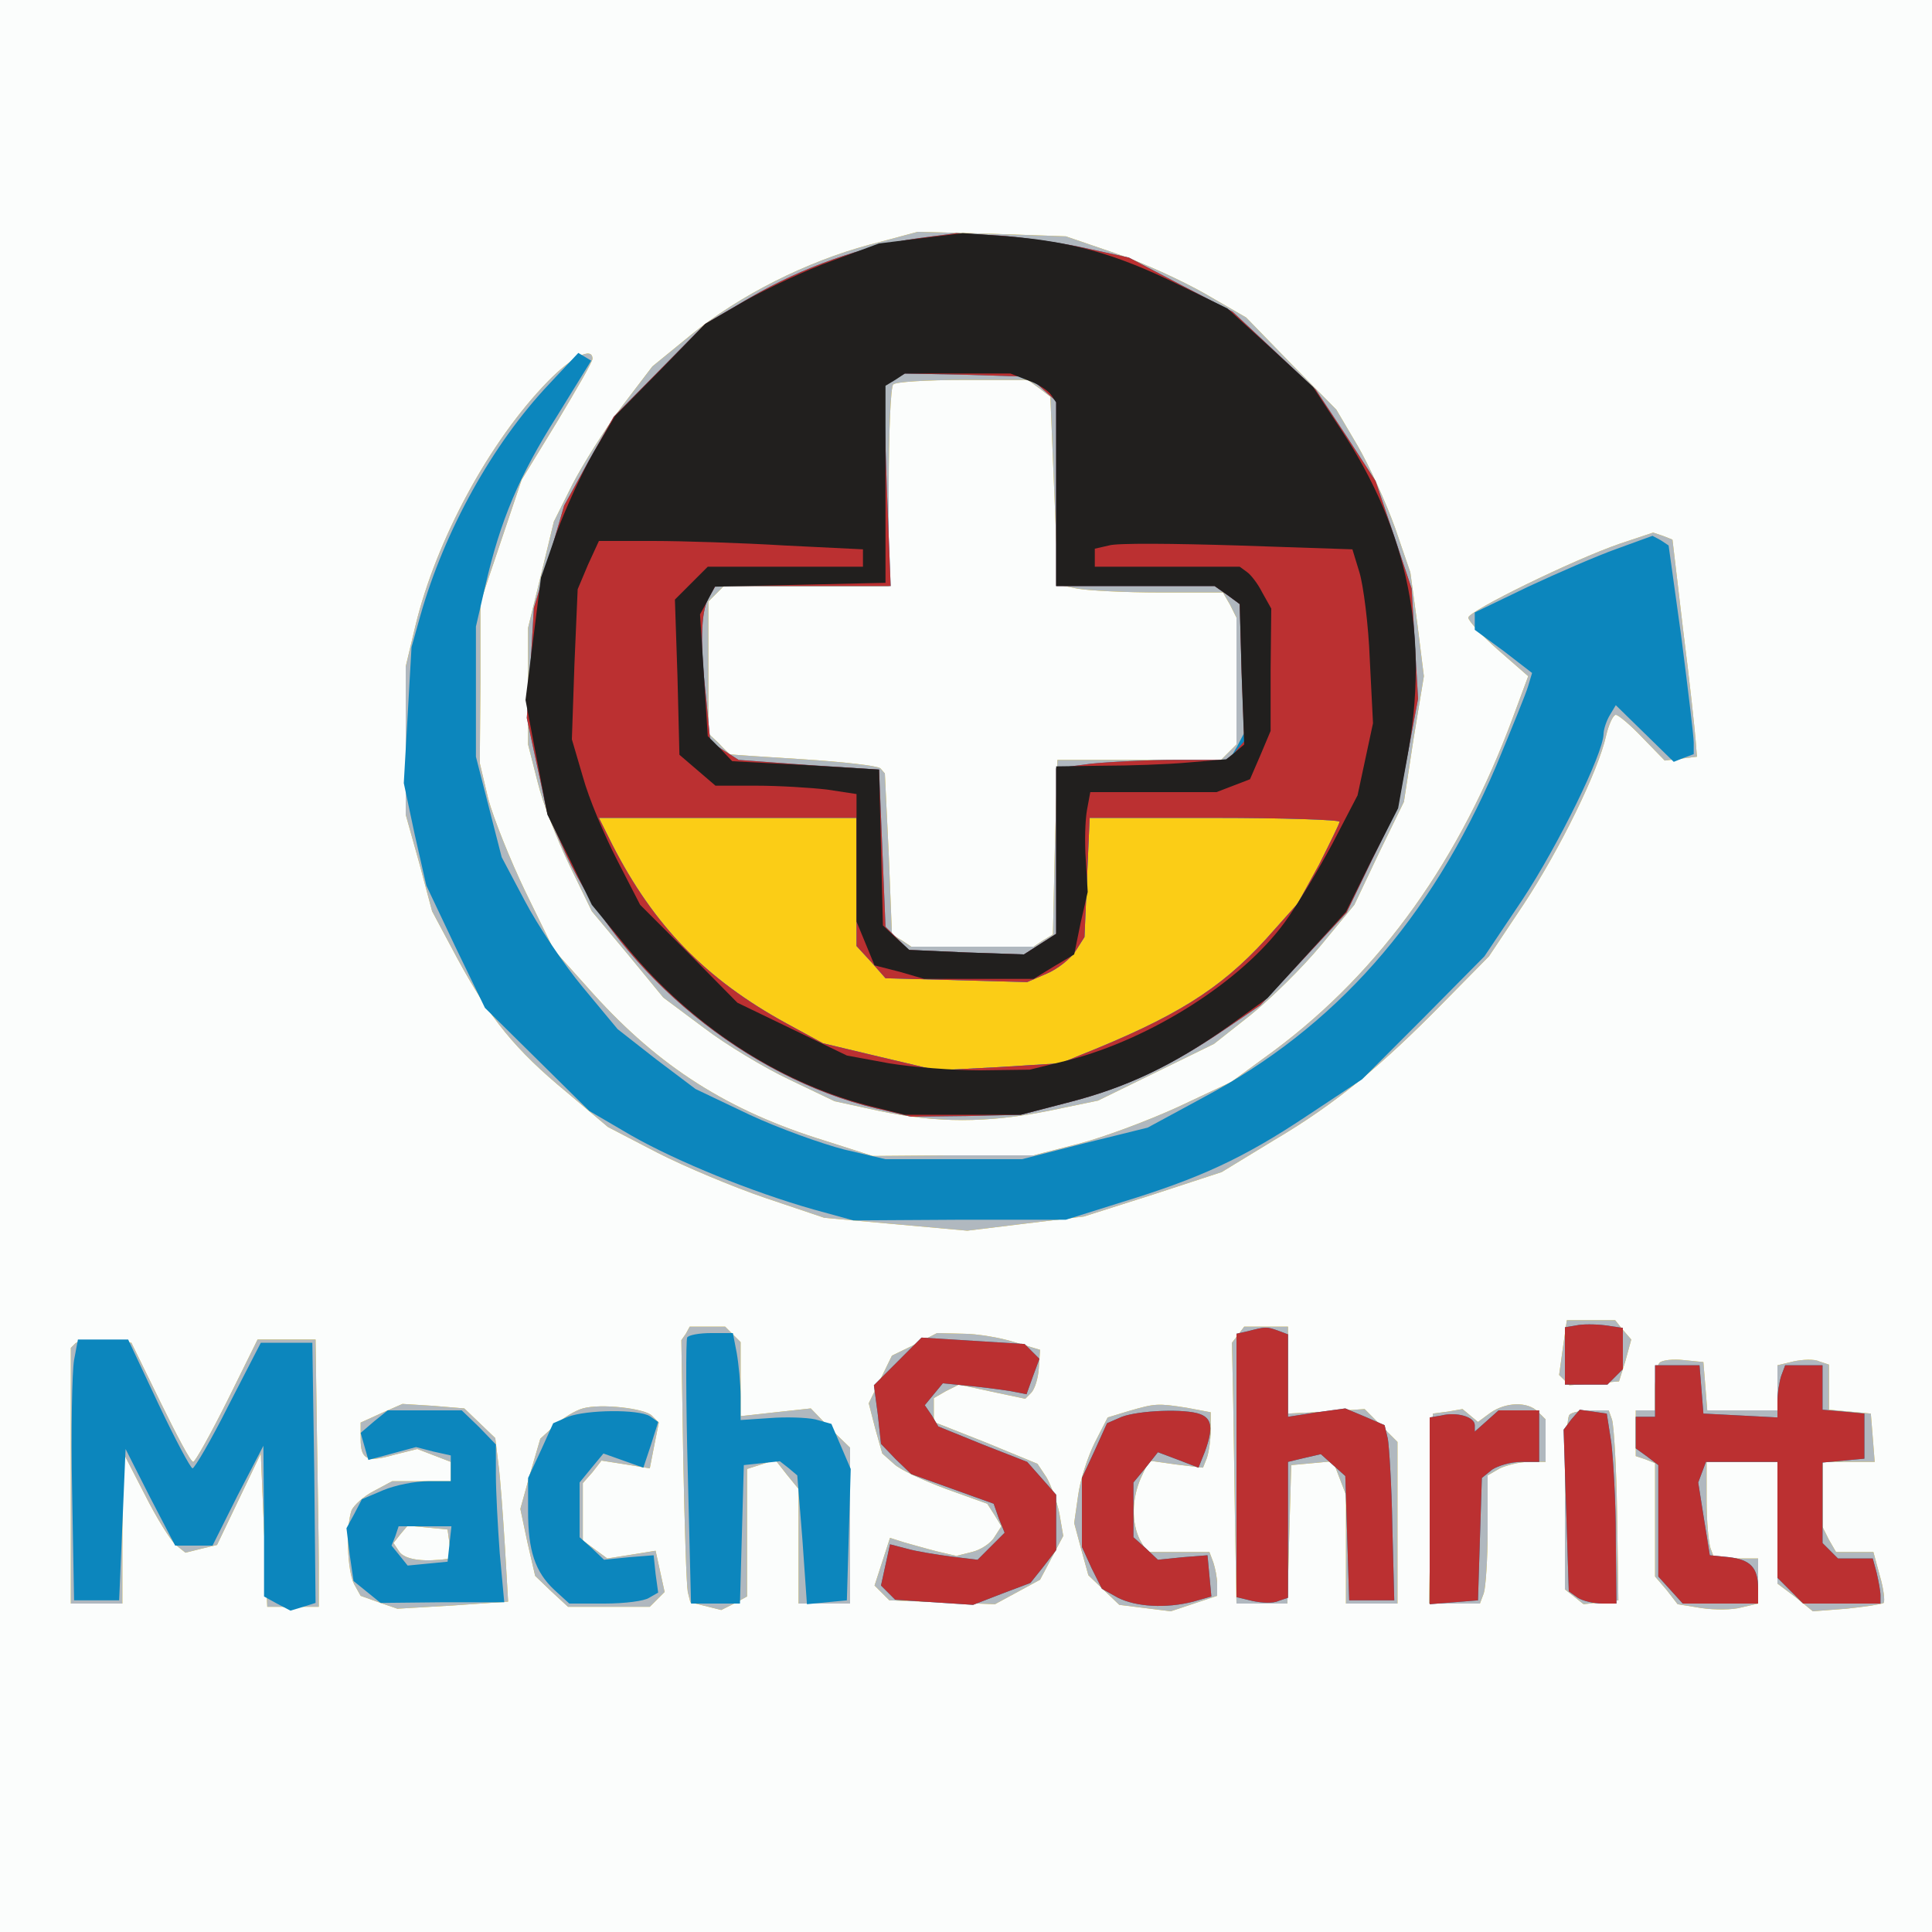
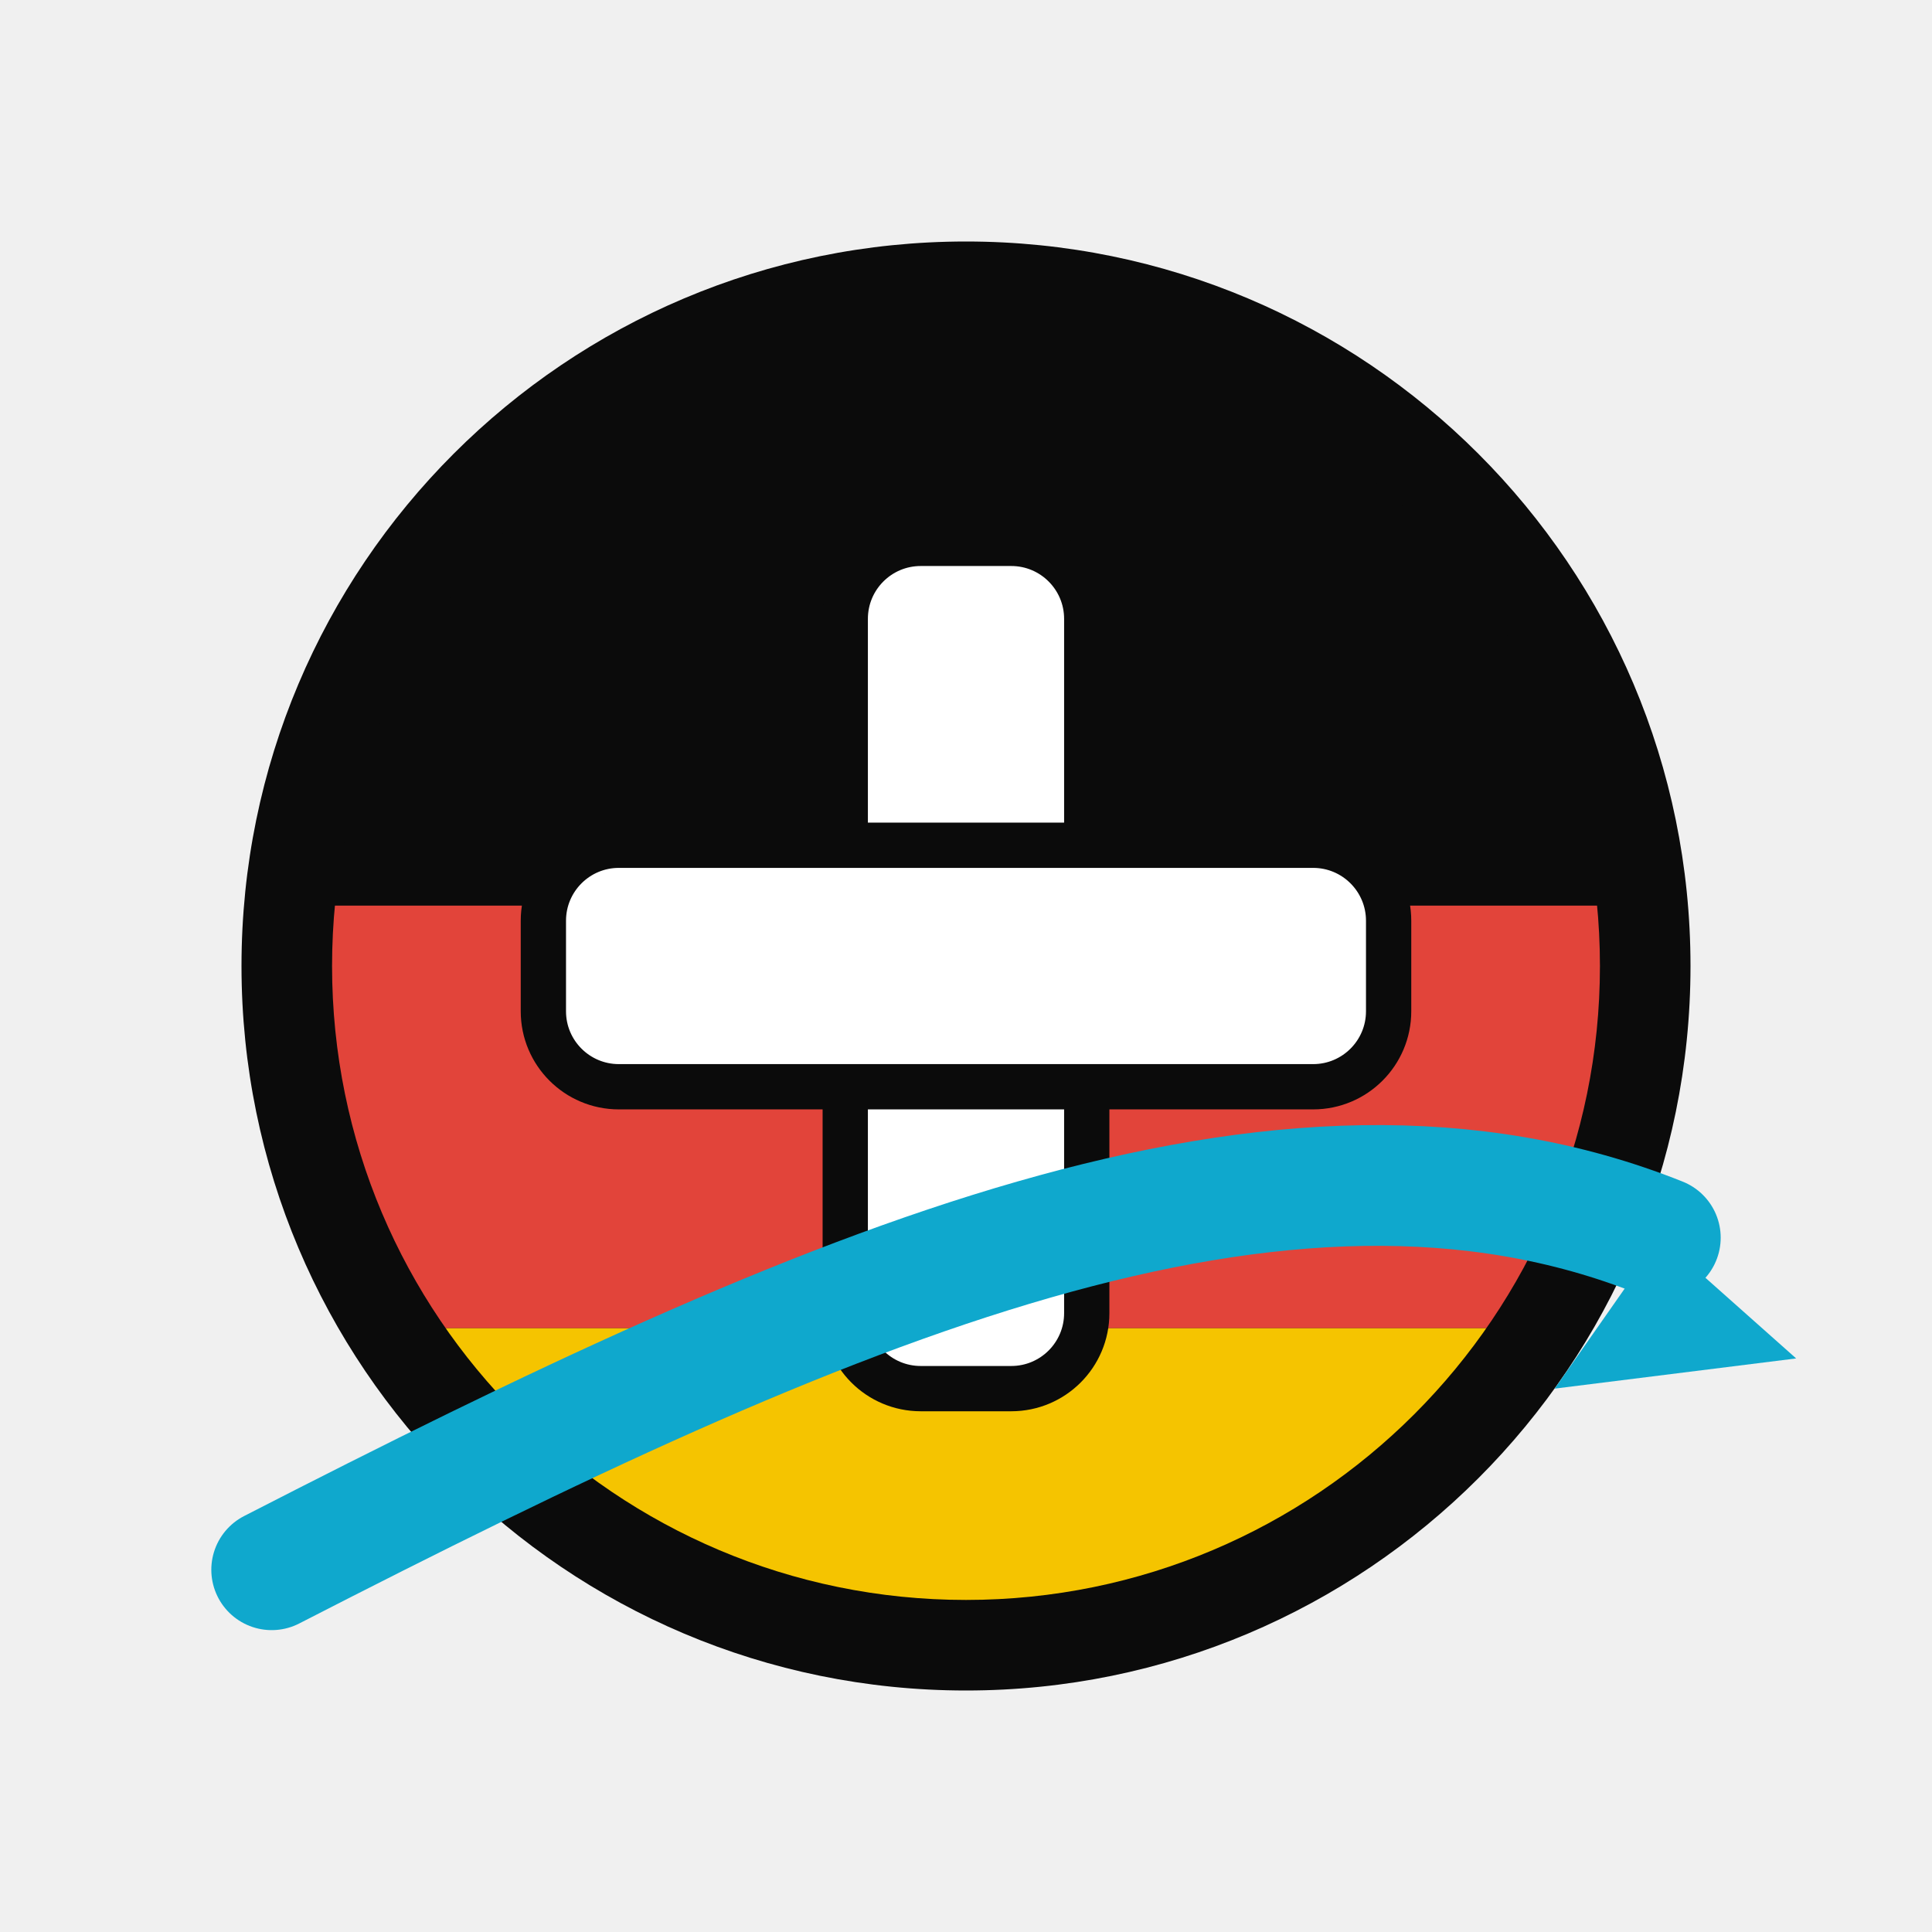
- <svg xmlns="http://www.w3.org/2000/svg" version="1.2" baseProfile="tiny-ps" viewBox="0 0 300 300">
+ <svg xmlns="http://www.w3.org/2000/svg" viewBox="0 0 256 256">
+   <defs>
+     <clipPath id="circleClip">
+       <circle cx="128" cy="128" r="84" />
+     </clipPath>
+   </defs>
+   <circle cx="128" cy="128" r="96" fill="#0b0b0b" />
+   <g clip-path="url(#circleClip)">
+     <rect x="44" y="64" width="168" height="56" fill="#0b0b0b" />
+     <rect x="44" y="120" width="168" height="56" fill="#E2443A" />
+     <rect x="44" y="176" width="168" height="56" fill="#F5C400" />
+   </g>
  <g>
-     <g fill="#fbfdfc" transform="matrix(.1 0 0 -.1 0 300)">
-       <path d="M0 1500V0h3000v3000H0V1500z" />
-     </g>
-     <g fill="#fbcd16" transform="matrix(.1 0 0 -.1 0 300)">
-       <path d="M1350 2620c-97-26-201-78-277-140l-60-49-48-63c-26-35-60-89-76-120l-29-58-20-83-20-82v-181l15-59c8-33 31-91 50-130l34-70 56-67 55-67 63-47c34-26 94-62 132-80l71-34 69-15c90-19 167-19 263 0l77 16 90 44 90 44 57 45c31 25 80 73 109 108l52 63 38 80 39 80 15 98 16 97-10 80-11 81-24 70c-14 39-40 96-58 127l-33 56-70 71-70 72-64 37c-35 20-98 49-140 63l-76 26-115 4-115 3-75-20zm264-223 17-13 6-146 6-146 30-6c16-3 74-6 128-6h98l11-19 10-20v-197l-12-12-12-12h-254l-4-135-3-136-15-9-15-10h-190l-15 10-15 9-5 125-6 125-7 8c-5 4-58 10-120 14s-113 7-114 8-9 8-17 17l-16 15v205l12 12 12 12h256v153c0 85 3 157 7 160 3 4 52 7 108 7h101l18-13zm-763 11c-91-93-174-247-206-380l-15-63v-230l21-75 20-75 39-73c51-94 90-142 170-208l64-54 77-40c41-21 117-53 167-70l92-31 111-10 111-10 90 11 91 11 107 34 107 35 82 50c95 56 166 115 264 215l69 70 54 81c56 85 116 207 128 262 4 17 11 32 15 32s23-16 41-35l35-36 25 3 25 3-2 25c-1 14-9 90-19 168l-17 144-15 6-15 5-51-17c-73-25-236-105-236-115 0-5 21-28 46-50l47-41-23-62c-82-222-205-395-371-519l-67-49-83-39c-46-21-115-47-154-57l-70-18h-125l-125-1-75 24c-149 46-256 114-359 228l-61 68-44 90c-24 50-50 115-58 145l-13 55 1 125v125l32 95 32 95 55 90c30 50 55 93 55 98 0 19-32 3-69-35zM2427 908l-6-43 8-8 8-8 39 3 38 3 10 32 9 33-13 15-12 15h-75l-6-42zm-1362 21-7-10 3-187c2-103 5-194 7-204l4-16 24-6 24-6 20 10 20 11v198l22 7 22 7 18-23 18-22V510h80v242l-31 30-30 31-55-6-54-6v115l-12 12-12 12h-55l-6-11zm858-1-10-13 2-95c1-52 2-143 3-202l2-108h79l3 108 3 107 33 3 32 3 10-26 10-26V510h80v251l-25 25-26 26-59-4-60-3v135h-68l-9-12zm-503-16-35-17-18-37-18-37 10-39 11-39 18-16c9-9 46-26 81-39l64-23 11-17 11-18-11-17c-6-10-22-20-35-23l-24-6-30 7c-16 4-40 11-51 14l-22 7-12-37-12-37 11-11 12-12 82-3 82-3 35 19 35 19 18 34 18 34-6 35c-4 19-13 44-20 56l-14 21-80 33-81 32v37l19 11 20 10 51-11 52-11 9 9c6 6 11 23 12 38l2 29-40 12c-22 7-58 13-80 13l-40 1-35-18zm-1303 2-7-7V510h80v118l1 117 34-66c18-36 40-71 48-78l15-12 24 6 25 6 34 71 34 71 5-119 5-119h80v68c0 37-2 130-3 207l-2 140h-90l-47-95c-26-52-50-95-53-95-4 0-26 42-51 93l-45 92-40 3c-22 2-43 0-47-4zm2460-30c-4-4-7-22-7-41v-33h-30v-71l15-5 15-6V552l18-21 17-22 37-6c20-3 48-3 62 1l26 6v70h-68l-6 16c-3 9-6 42-6 75v59h110V541l28-21 27-22 52 4c29 3 55 7 58 9 2 3 0 22-6 42l-10 37h-58l-11 19-10 20v101h81l-3 38-3 37-32 3-33 3v70l-15 5c-8 4-26 3-40 0l-25-6v-70h-109l-3 38-3 37-30 3c-17 2-34 0-38-4zM593 806l-33-15v-25c0-33 10-37 52-25l36 9 26-10 26-10v-30h-91l-28-15c-16-8-31-22-35-30-9-25-7-94 4-115l10-18 28-10 29-10 86 5 86 6-5 86c-3 47-7 105-10 127l-5 41-24 23-24 23-48 4-48 3-32-14zm105-203 3-23-18-2c-34-3-57 2-64 14l-8 12 11 14 11 13 31-3 31-3 3-22zm207 210c-11-3-30-14-43-26l-23-21-16-55-15-54 11-52 12-52 25-24 26-24h127l12 12 11 11-7 32-7 32-37-6-38-6-19 14-19 14v89l15 17 14 18 38-6 37-6 7 36 7 35-11 11c-11 11-79 19-107 11zm848-4-33-10-20-39c-11-22-23-59-26-83l-6-42 11-41 11-40 24-23 24-23 40-5 40-5 36 12 36 12v18c0 10-3 25-6 34l-6 16h-97l-11 19c-13 26-13 64 2 97l12 26 42-6 42-5 6 15c3 9 6 28 6 44v27l-37 7c-45 7-49 7-90-5zm561-3-19-14-12 10-12 10-23-4-23-3-3-147-3-148h79l6 16c3 9 6 53 6 99v84l19 11c11 5 31 10 45 10h26v66l-12 12c-16 16-50 15-74-2zm123-3c-4-3-7-66-7-138V532l14-11 15-12 27 3 27 3-2 134c-1 73-5 139-8 147l-5 14h-27c-15 0-31-3-34-7z" />
-     </g>
-     <g fill="#b0b8bf" transform="matrix(.1 0 0 -.1 0 300)">
-       <path d="M1350 2620c-97-26-201-78-277-140l-60-49-48-63c-26-35-60-89-76-120l-29-58-20-83-20-82v-181l15-59c8-33 31-91 50-130l34-70 56-67 55-67 63-47c34-26 94-62 132-80l71-34 69-15c90-19 167-19 263 0l77 16 90 44 90 44 57 45c31 25 80 73 109 108l52 63 38 80 39 80 15 98 16 97-10 80-11 81-24 70c-14 39-40 96-58 127l-33 56-70 71-70 72-64 37c-35 20-98 49-140 63l-76 26-115 4-115 3-75-20zm264-223 17-13 6-146 6-146 30-6c16-3 74-6 128-6h98l11-19 10-20v-197l-12-12-12-12h-254l-4-135-3-136-15-9-15-10h-190l-15 10-15 9-5 125-6 125-7 8c-5 4-58 10-120 14s-113 7-114 8-9 8-17 17l-16 15v205l12 12 12 12h256v153c0 85 3 157 7 160 3 4 52 7 108 7h101l18-13zm-284-766v-100l23-25 22-25 110-3 110-3 30 13c17 7 37 23 45 35l14 22 4 93 4 92h194c107 0 194-3 194-6s-15-33-32-67l-33-60-49-55c-72-79-142-122-290-181l-29-12-96-6-96-5-89 21-88 21-57 31c-126 69-206 152-270 277l-21 42h400v-99zm-479 777c-91-93-174-247-206-380l-15-63v-230l21-75 20-75 39-73c51-94 90-142 170-208l64-54 77-40c41-21 117-53 167-70l92-31 111-10 111-10 90 11 91 11 107 34 107 35 82 50c95 56 166 115 264 215l69 70 54 81c56 85 116 207 128 262 4 17 11 32 15 32s23-16 41-35l35-36 25 3 25 3-2 25c-1 14-9 90-19 168l-17 144-15 6-15 5-51-17c-73-25-236-105-236-115 0-5 21-28 46-50l47-41-23-62c-82-222-205-395-371-519l-67-49-83-39c-46-21-115-47-154-57l-70-18h-125l-125-1-75 24c-149 46-256 114-359 228l-61 68-44 90c-24 50-50 115-58 145l-13 55 1 125v125l32 95 32 95 55 90c30 50 55 93 55 98 0 19-32 3-69-35zM2427 908l-6-43 8-8 8-8 39 3 38 3 10 32 9 33-13 15-12 15h-75l-6-42zm-1362 21-7-10 3-187c2-103 5-194 7-204l4-16 24-6 24-6 20 10 20 11v198l22 7 22 7 18-23 18-22V510h80v242l-31 30-30 31-55-6-54-6v115l-12 12-12 12h-55l-6-11zm858-1-10-13 2-95c1-52 2-143 3-202l2-108h79l3 108 3 107 33 3 32 3 10-26 10-26V510h80v251l-25 25-26 26-59-4-60-3v135h-68l-9-12zm-503-16-35-17-18-37-18-37 10-39 11-39 18-16c9-9 46-26 81-39l64-23 11-17 11-18-11-17c-6-10-22-20-35-23l-24-6-30 7c-16 4-40 11-51 14l-22 7-12-37-12-37 11-11 12-12 82-3 82-3 35 19 35 19 18 34 18 34-6 35c-4 19-13 44-20 56l-14 21-80 33-81 32v37l19 11 20 10 51-11 52-11 9 9c6 6 11 23 12 38l2 29-40 12c-22 7-58 13-80 13l-40 1-35-18zm-1303 2-7-7V510h80v118l1 117 34-66c18-36 40-71 48-78l15-12 24 6 25 6 34 71 34 71 5-119 5-119h80v68c0 37-2 130-3 207l-2 140h-90l-47-95c-26-52-50-95-53-95-4 0-26 42-51 93l-45 92-40 3c-22 2-43 0-47-4zm2460-30c-4-4-7-22-7-41v-33h-30v-71l15-5 15-6V552l18-21 17-22 37-6c20-3 48-3 62 1l26 6v70h-68l-6 16c-3 9-6 42-6 75v59h110V541l28-21 27-22 52 4c29 3 55 7 58 9 2 3 0 22-6 42l-10 37h-58l-11 19-10 20v101h81l-3 38-3 37-32 3-33 3v70l-15 5c-8 4-26 3-40 0l-25-6v-70h-109l-3 38-3 37-30 3c-17 2-34 0-38-4zM593 806l-33-15v-25c0-33 10-37 52-25l36 9 26-10 26-10v-30h-91l-28-15c-16-8-31-22-35-30-9-25-7-94 4-115l10-18 28-10 29-10 86 5 86 6-5 86c-3 47-7 105-10 127l-5 41-24 23-24 23-48 4-48 3-32-14zm105-203 3-23-18-2c-34-3-57 2-64 14l-8 12 11 14 11 13 31-3 31-3 3-22zm207 210c-11-3-30-14-43-26l-23-21-16-55-15-54 11-52 12-52 25-24 26-24h127l12 12 11 11-7 32-7 32-37-6-38-6-19 14-19 14v89l15 17 14 18 38-6 37-6 7 36 7 35-11 11c-11 11-79 19-107 11zm848-4-33-10-20-39c-11-22-23-59-26-83l-6-42 11-41 11-40 24-23 24-23 40-5 40-5 36 12 36 12v18c0 10-3 25-6 34l-6 16h-97l-11 19c-13 26-13 64 2 97l12 26 42-6 42-5 6 15c3 9 6 28 6 44v27l-37 7c-45 7-49 7-90-5zm561-3-19-14-12 10-12 10-23-4-23-3-3-147-3-148h79l6 16c3 9 6 53 6 99v84l19 11c11 5 31 10 45 10h26v66l-12 12c-16 16-50 15-74-2zm123-3c-4-3-7-66-7-138V532l14-11 15-12 27 3 27 3-2 134c-1 73-5 139-8 147l-5 14h-27c-15 0-31-3-34-7z" />
-     </g>
-     <g fill="#0c86bd" transform="matrix(.1 0 0 -.1 0 300)">
-       <path d="M1425 2630c-86-12-179-45-260-92l-70-41-71-72-71-72-39-69-38-69-23-79-24-80-5-85-6-86 16-74 16-74 29-64c88-188 281-346 481-394l55-13 85 1 85 2 77 20c85 22 155 55 239 112l56 38 67 72 67 72 39 81 40 81 16 85 16 85-5 85-5 86-28 84-28 83-46 71-47 71-64 60-65 61-81 42-80 42-64 14c-35 8-95 17-134 20l-70 4-60-8zm194-234 21-19v-287h246l20-14 19-14 3-100 4-100-11-21-12-21h-82c-45 0-106-3-134-6l-53-7v-257l-25-16-25-16-89 3-90 4-18 18-18 18-5 122-5 122-109 7-109 8-22 14-22 14-6 63c-10 88-9 137 3 160l11 19h272l-6 155-5 155 16 10 17 10 96-2 97-3 21-19zm-289-765v-100l23-25 22-25 110-3 110-3 30 13c17 7 37 23 45 35l14 22 4 93 4 92h194c107 0 194-3 194-6s-15-33-32-67l-33-60-49-55c-72-79-142-122-290-181l-29-12-96-6-96-5-89 21-88 21-57 31c-126 69-206 152-270 277l-21 42h400v-99zm-477 773c-89-94-163-229-200-359l-14-50-6-106-6-105 17-80 18-79 45-95 46-95 81-80 81-80 65-38c72-41 188-88 283-115l62-17 165 1h165l86 27c121 37 189 68 288 134l86 57 95 95 95 96 59 88c56 85 125 226 126 257 0 8 5 22 10 30l9 15 45-44 45-44 15 6 16 6v18c0 10-9 83-19 162l-20 144-12 8-13 7-55-20c-31-11-93-38-138-59l-83-40v-27l45-33 44-34-6-20c-3-11-26-67-50-125-102-238-250-406-456-515l-85-46-97-24-98-25h-212l-64 15c-35 9-102 33-147 54l-84 40-61 46-60 47-54 65c-30 36-70 96-90 134l-36 68-20 78-20 78v202l15 65c23 100 52 169 111 262l53 86-10 6-10 6-45-48zM2448 942l-18-3v-89h66l12 12 12 12v64l-27 4c-16 2-36 2-45 0zm-510-9-18-4V520l25-6c14-3 32-4 40 0l15 5v211l25 6 26 6 19-17 19-17 3-97 3-96h70l-3 115c-1 63-5 125-7 136l-5 21-30 13-31 13-44-6-45-7v128l-16 6c-17 6-19 6-46-1zm-871-10c-2-5-2-99 1-210l5-203h76l3 108 3 107 28 3 28 3 14-11 13-11 8-100 7-100 31 3 31 3 3 102 3 102-15 35-15 35-25 7c-14 3-46 4-71 2l-45-3v36c0 20-3 51-6 68l-6 31h-34c-18 0-35-3-37-7zm-952-35c-3-18-5-109-3-203l3-170h70l5 117 5 118 38-75 39-75h58l39 78 40 77 1-117V521l20-11 21-11 20 6 19 6-2 202-3 202h-80l-50-97c-27-54-53-98-56-98s-27 45-53 100l-47 100h-78l-6-32zm1279-2-37-37 6-45 5-46 23-24 24-23 64-23 64-23 8-23 9-22-21-21-21-21-41 5c-23 3-54 8-68 12l-27 7-7-32-7-32 11-11 11-11 60-4 61-4 44 17 45 17 20 25 20 26v86l-22 25-23 26-69 27-69 28-10 17-11 16 14 17 14 17 51-5c27-3 56-7 64-9l15-3 10 28 10 27-12 12-11 11-80 5-80 5-37-37zm1176-46v-40h-30v-49l18-13 17-13V552l19-21 19-21h117v23c0 33-12 45-45 49l-30 3-9 56-9 57 6 16 6 16h111V550l20-20 20-20h120v13c0 6-3 22-6 35l-6 22h-54l-12 12-12 12v125l33 3 32 3v70l-32 3-33 3v69h-58l-6-16c-3-9-6-27-6-40v-25l-57 3-58 3-3 38-3 37h-69v-40zM581 793l-21-18 6-21 6-21 37 10 37 10 27-7 27-6v-40h-35c-20 0-51-6-70-14l-33-14-12-23-12-22 5-41 6-41 21-17 21-17 96 1h96l-7 76c-3 41-6 96-6 122v47l-26 27-27 26H602l-21-17zm117-190-3-28-31-3-31-3-12 15-13 16 6 15 5 15h82l-3-27zm184 197-23-10-19-42-20-43v-52c0-61 11-94 41-122l23-21h55c31 0 62 4 69 9l14 8-4 29-3 29-38-3-39-4-19 18-19 17v85l18 22 19 23 31-11 31-11 12 36 11 35-13 9c-18 11-98 10-127-1zm860 0-23-10-19-42-20-43V598l15-33 16-32 25-14c28-14 74-17 117-6l28 8-3 32-3 32-38-3-39-4-19 18-19 17v85l19 23 19 24 32-12 31-12 10 25c13 36 11 51-7 58-23 9-95 6-122-4zm496 2-18-3V509l38 3 37 3 3 95 3 95 16 13c9 6 29 12 45 12h28v80h-63l-19-17-18-16v10c0 13-28 21-52 15zm202-6-12-16 4-126 4-125 14-10c8-5 25-9 38-9h22l-1 103c0 56-4 122-7 147l-7 45-21 3-21 3-13-15z" />
-     </g>
-     <g fill="#bb3031" transform="matrix(.1 0 0 -.1 0 300)">
-       <path d="M1425 2630c-86-12-179-45-260-92l-70-41-71-72-71-72-39-69-38-69-23-79-24-80-5-85-6-86 16-74 16-74 29-64c88-188 281-346 481-394l55-13 85 1 85 2 77 20c85 22 155 55 239 112l56 38 67 72 67 72 39 81 40 81 16 85 16 85-5 85-5 86-28 84-28 83-46 71-47 71-64 60-65 61-81 42-80 42-64 14c-35 8-95 17-134 20l-70 4-60-8zm194-234 21-19v-287h246l20-14 19-14 3-107 4-106-12-14-12-15h-82c-44 0-105-3-133-6l-53-7v-257l-25-16-25-16-89 3-90 4-18 18-18 18-5 122-5 122-109 7-109 8-22 14-22 14-6 63c-10 88-9 137 3 160l11 19h272l-6 155-5 155 16 10 17 10 96-2 97-3 21-19zm-289-765v-100l23-25 22-25 110-3 110-3 30 13c17 7 37 23 45 35l14 22 4 93 4 92h194c107 0 194-3 194-6s-15-33-32-67l-33-60-49-55c-72-79-142-122-290-181l-29-12-96-6-96-5-89 21-88 21-57 31c-126 69-206 152-270 277l-21 42h400v-99zm1118-689-18-3v-89h66l12 12 12 12v64l-27 4c-16 2-36 2-45 0zm-510-9-18-4V520l25-6c14-3 32-4 40 0l15 5v211l25 6 26 6 19-17 19-17 3-97 3-96h70l-3 115c-1 63-5 125-7 136l-5 21-30 13-31 13-44-6-45-7v128l-16 6c-17 6-19 6-46-1zm-544-47-37-37 6-45 5-46 23-24 24-23 64-23 64-23 8-23 9-22-21-21-21-21-41 5c-23 3-54 8-68 12l-27 7-7-32-7-32 11-11 11-11 60-4 61-4 44 17 45 17 20 25 20 26v86l-22 25-23 26-69 27-69 28-10 17-11 16 14 17 14 17 51-5c27-3 56-7 64-9l15-3 10 28 10 27-12 12-11 11-80 5-80 5-37-37zm1176-46v-40h-30v-49l18-13 17-13V552l19-21 19-21h117v23c0 33-12 45-45 49l-30 3-9 56-9 57 6 16 6 16h111V550l20-20 20-20h120v13c0 6-3 22-6 35l-6 22h-54l-12 12-12 12v125l33 3 32 3v70l-32 3-33 3v69h-58l-6-16c-3-9-6-27-6-40v-25l-57 3-58 3-3 38-3 37h-69v-40zm-828-40-23-10-19-42-20-43V598l15-33 16-32 25-14c28-14 74-17 117-6l28 8-3 32-3 32-38-3-39-4-19 18-19 17v85l19 23 19 24 32-12 31-12 10 25c13 36 11 51-7 58-23 9-95 6-122-4zm496 2-18-3V509l38 3 37 3 3 95 3 95 16 13c9 6 29 12 45 12h28v80h-63l-19-17-18-16v10c0 13-28 21-52 15zm202-6-12-16 4-126 4-125 14-10c8-5 25-9 38-9h22l-1 103c0 56-4 122-7 147l-7 45-21 3-21 3-13-15z" />
-     </g>
-     <g fill="#211f1e" transform="matrix(.1 0 0 -.1 0 300)">
-       <path d="m1430 2630-65-8-73-27c-40-14-101-43-135-62l-62-36-70-72-70-71-33-56c-18-31-44-88-58-126l-24-69-12-95-12-95 17-89 17-89 35-70 34-70 56-68c98-118 231-206 370-243l60-15h180l77 20c89 23 160 57 245 117l61 44 61 67 61 67 40 81 41 80 14 78c35 187 2 351-102 509l-44 67-66 61-67 61-80 39c-94 46-163 65-261 73l-70 5-65-8zm167-221c15-5 31-16 35-22l8-12v-285h246l20-14 19-14 3-109 4-109-14-12-14-11-59-5c-33-3-93-5-132-5l-73-1v-260l-25-16-25-16-89 3-89 4-21 19-20 19-3 121-3 121-114 7-114 6-19 20-19 19-6 95-6 94 12 22 11 21 133 3 132 3v306l15 9 15 10h164l28-11zm-379-256 122-6v-27h-241l-25-25-26-26 4-120 3-121 28-24 28-24h63c35 0 84-3 110-6l46-7v-198l14-34 14-34 39-10 38-11h170l31 19 32 19 10 49 11 48-3 50c-2 28-1 62 2 78l5 27h196l26 10 26 10 16 37 16 38v95l1 95-14 25c-7 14-18 28-24 32l-11 8h-225v28l22 5c12 4 102 3 200 0l178-6 11-36c6-20 14-81 16-135l5-99-12-56-12-56-39-75c-22-41-55-96-74-122-67-92-208-181-335-214l-61-15-77-1c-42 0-106 5-142 11l-65 12-85 41-85 41-75 76-76 76-36 70c-20 39-44 96-53 129l-17 58 4 117 5 116 16 38 17 37h84c45 0 138-3 204-7z" />
-     </g>
+     <rect x="112" y="72" width="32" height="112" rx="10" fill="#ffffff" stroke="#0b0b0b" stroke-width="6" />
+     <rect x="72" y="112" width="112" height="32" rx="10" fill="#ffffff" stroke="#0b0b0b" stroke-width="6" />
  </g>
+   <path d="M36 208 C 110 170, 170 144, 220 164" fill="none" stroke="#0FA8CD" stroke-width="16" stroke-linecap="round" />
+   <polygon points="220,164 206,184 238,180" fill="#0FA8CD" />
</svg>
